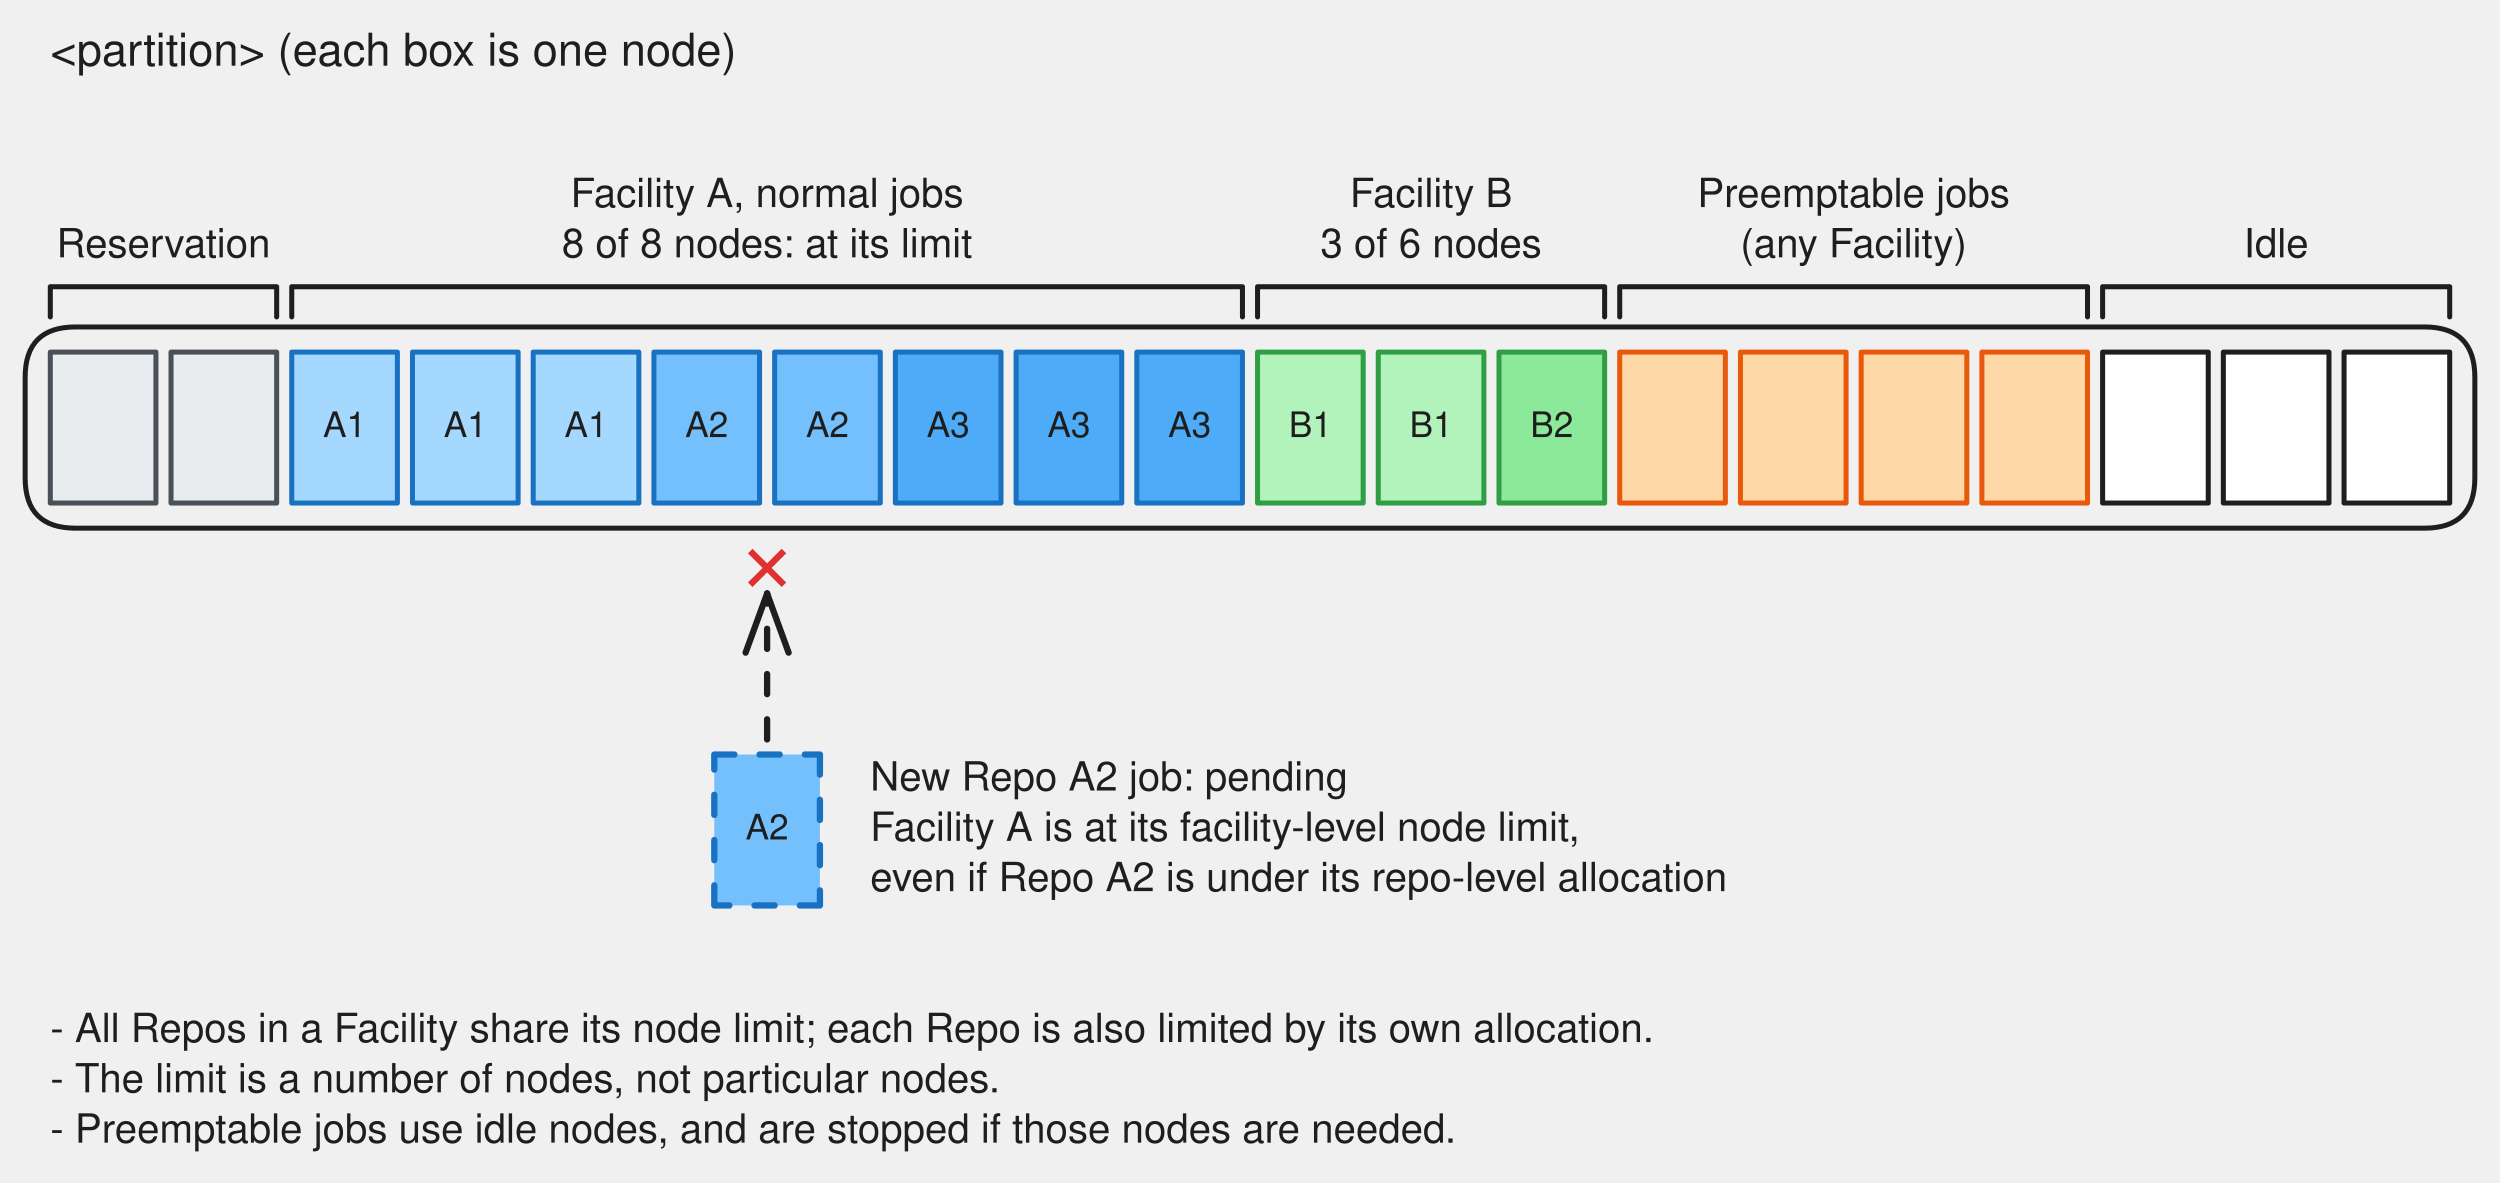
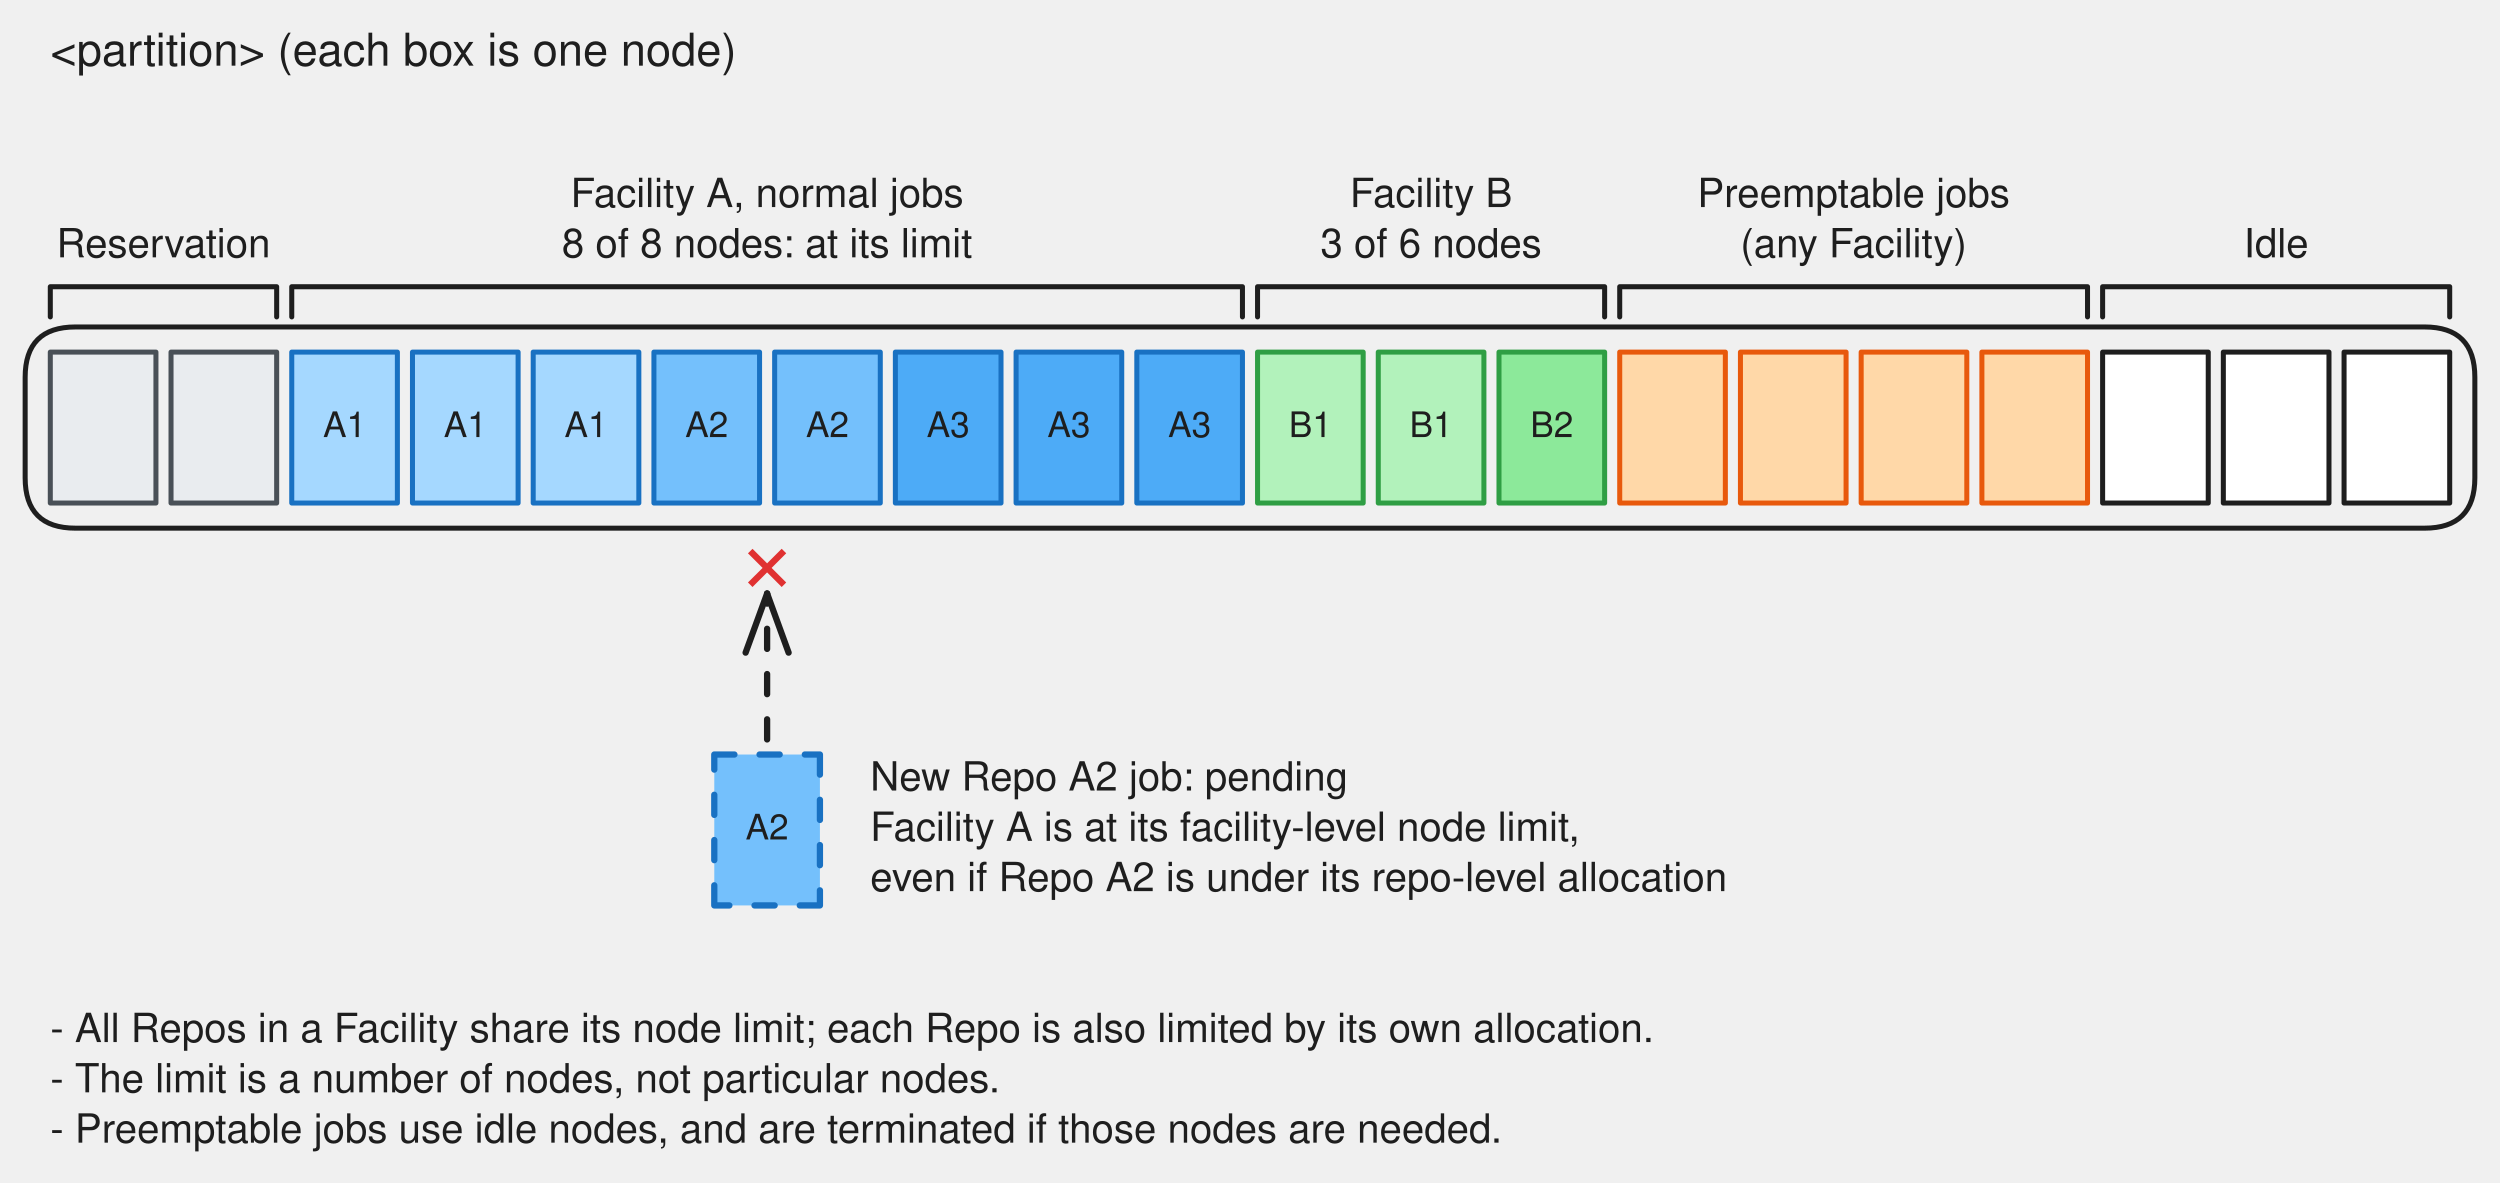
- <svg xmlns="http://www.w3.org/2000/svg" version="1.1" viewBox="0 0 994 470" width="994" height="470" class="excalidraw-svg">
+ <svg xmlns="http://www.w3.org/2000/svg" version="1.1" viewBox="0 0 994 470" width="1988" height="940">
  <defs>
    <style class="style-fonts">
      </style>
  </defs>
  <g transform="translate(20 10) rotate(0 139.0913 11.25)">
-     <text x="0" y="16.11" font-family="Helvetica, sans-serif, Segoe UI Emoji" font-size="18px" fill="#1e1e1e" text-anchor="start" style="white-space: pre;" direction="ltr" dominant-baseline="alphabetic">&lt;partition&gt;  (each box is one node)</text>
+     <text x="0" y="16.11" font-family="Helvetica, Segoe UI Emoji" font-size="18px" fill="#1e1e1e" text-anchor="start" style="white-space: pre;" direction="ltr" dominant-baseline="alphabetic">&lt;partition&gt;  (each box is one node)</text>
  </g>
  <g stroke-linecap="round" transform="translate(10 130) rotate(0 487 40)">
    <path d="M20 0 C313.75 0, 607.5 0, 954 0 M20 0 C295.76 0, 571.52 0, 954 0 M954 0 C967.33 0, 974 6.67, 974 20 M954 0 C967.33 0, 974 6.67, 974 20 M974 20 C974 28.76, 974 37.53, 974 60 M974 20 C974 30.34, 974 40.68, 974 60 M974 60 C974 73.33, 967.33 80, 954 80 M974 60 C974 73.33, 967.33 80, 954 80 M954 80 C635.82 80, 317.64 80, 20 80 M954 80 C645.21 80, 336.42 80, 20 80 M20 80 C6.67 80, 0 73.33, 0 60 M20 80 C6.67 80, 0 73.33, 0 60 M0 60 C0 50.39, 0 40.77, 0 20 M0 60 C0 50.45, 0 40.9, 0 20 M0 20 C0 6.67, 6.67 0, 20 0 M0 20 C0 6.67, 6.67 0, 20 0" stroke="#1e1e1e" stroke-width="2" fill="none" />
  </g>
  <g stroke-linecap="round">
    <g transform="translate(20 126) rotate(0 45 -6)">
      <path d="M0 0 C0 -2.56, 0 -5.12, 0 -12 M0 0 C0 -2.91, 0 -5.82, 0 -12 M0 -12 C20.64 -12, 41.28 -12, 90 -12 M0 -12 C23.8 -12, 47.6 -12, 90 -12 M90 -12 C90 -7.69, 90 -3.38, 90 0 M90 -12 C90 -9.4, 90 -6.8, 90 0" stroke="#1e1e1e" stroke-width="2" fill="none" />
    </g>
  </g>
  <mask />
  <g transform="translate(22.3125 88) rotate(0 42.6875 10)">
-     <text x="42.688" y="14.32" font-family="Helvetica, sans-serif, Segoe UI Emoji" font-size="16px" fill="#1e1e1e" text-anchor="middle" style="white-space: pre;" direction="ltr" dominant-baseline="alphabetic">Reservation</text>
+     <text x="42.688" y="14.32" font-family="Helvetica, Segoe UI Emoji" font-size="16px" fill="#1e1e1e" text-anchor="middle" style="white-space: pre;" direction="ltr" dominant-baseline="alphabetic">Reservation</text>
  </g>
  <g stroke-linecap="round" transform="translate(20 140) rotate(0 21 30)">
    <path d="M0 0 L42 0 L42 60 L0 60" stroke="none" stroke-width="0" fill="#e9ecef" />
    <path d="M0 0 C11.66 0, 23.31 0, 42 0 M0 0 C9.95 0, 19.9 0, 42 0 M42 0 C42 20.83, 42 41.66, 42 60 M42 0 C42 12.18, 42 24.36, 42 60 M42 60 C27.65 60, 13.31 60, 0 60 M42 60 C26.15 60, 10.3 60, 0 60 M0 60 C0 44.55, 0 29.11, 0 0 M0 60 C0 36.91, 0 13.82, 0 0" stroke="#495057" stroke-width="2" fill="none" />
  </g>
  <g stroke-linecap="round" transform="translate(68 140) rotate(0 21 30)">
    <path d="M0 0 L42 0 L42 60 L0 60" stroke="none" stroke-width="0" fill="#e9ecef" />
    <path d="M0 0 C9.14 0, 18.27 0, 42 0 M0 0 C16.65 0, 33.3 0, 42 0 M42 0 C42 20.28, 42 40.57, 42 60 M42 0 C42 15.42, 42 30.84, 42 60 M42 60 C28.1 60, 14.2 60, 0 60 M42 60 C31.03 60, 20.05 60, 0 60 M0 60 C0 40.48, 0 20.96, 0 0 M0 60 C0 39.53, 0 19.06, 0 0" stroke="#495057" stroke-width="2" fill="none" />
  </g>
  <g stroke-linecap="round">
    <g transform="translate(116 126) rotate(0 189 -6)">
      <path d="M0 0 C0 -3.27, 0 -6.54, 0 -12 M0 0 C0 -4.15, 0 -8.3, 0 -12 M0 -12 C89.14 -12, 178.28 -12, 378 -12 M0 -12 C104.15 -12, 208.3 -12, 378 -12 M378 -12 C378 -8.61, 378 -5.22, 378 0 M378 -12 C378 -8.12, 378 -4.24, 378 0" stroke="#1e1e1e" stroke-width="2" fill="none" />
    </g>
  </g>
  <mask />
  <g transform="translate(223.1836 68) rotate(0 81.81641 20)">
-     <text x="81.816" y="14.32" font-family="Helvetica, sans-serif, Segoe UI Emoji" font-size="16px" fill="#1e1e1e" text-anchor="middle" style="white-space: pre;" direction="ltr" dominant-baseline="alphabetic">Facility A, normal jobs</text>
-     <text x="81.816" y="34.32" font-family="Helvetica, sans-serif, Segoe UI Emoji" font-size="16px" fill="#1e1e1e" text-anchor="middle" style="white-space: pre;" direction="ltr" dominant-baseline="alphabetic">8 of 8 nodes: at its limit</text>
+     <text x="81.816" y="14.32" font-family="Helvetica, Segoe UI Emoji" font-size="16px" fill="#1e1e1e" text-anchor="middle" style="white-space: pre;" direction="ltr" dominant-baseline="alphabetic">Facility A, normal jobs</text>
+     <text x="81.816" y="34.32" font-family="Helvetica, Segoe UI Emoji" font-size="16px" fill="#1e1e1e" text-anchor="middle" style="white-space: pre;" direction="ltr" dominant-baseline="alphabetic">8 of 8 nodes: at its limit</text>
  </g>
  <g stroke-linecap="round" transform="translate(116 140) rotate(0 21 30)">
    <path d="M0 0 L42 0 L42 60 L0 60" stroke="none" stroke-width="0" fill="#a5d8ff" />
    <path d="M0 0 C10.51 0, 21.02 0, 42 0 M0 0 C14.2 0, 28.41 0, 42 0 M42 0 C42 22.81, 42 45.63, 42 60 M42 0 C42 22.12, 42 44.24, 42 60 M42 60 C29.5 60, 17 60, 0 60 M42 60 C27.7 60, 13.39 60, 0 60 M0 60 C0 42.45, 0 24.9, 0 0 M0 60 C0 37.26, 0 14.51, 0 0" stroke="#1971c2" stroke-width="2" fill="none" />
  </g>
  <g transform="translate(128.438 161.25) rotate(0 8.562012 8.75)">
-     <text x="8.562" y="12.53" font-family="Helvetica, sans-serif, Segoe UI Emoji" font-size="14px" fill="#1e1e1e" text-anchor="middle" style="white-space: pre;" direction="ltr" dominant-baseline="alphabetic">A1</text>
+     <text x="8.562" y="12.53" font-family="Helvetica, Segoe UI Emoji" font-size="14px" fill="#1e1e1e" text-anchor="middle" style="white-space: pre;" direction="ltr" dominant-baseline="alphabetic">A1</text>
  </g>
  <g stroke-linecap="round" transform="translate(164 140) rotate(0 21 30)">
    <path d="M0 0 L42 0 L42 60 L0 60" stroke="none" stroke-width="0" fill="#a5d8ff" />
    <path d="M0 0 C13.71 0, 27.42 0, 42 0 M0 0 C10.42 0, 20.84 0, 42 0 M42 0 C42 20.38, 42 40.76, 42 60 M42 0 C42 16.63, 42 33.26, 42 60 M42 60 C26.88 60, 11.75 60, 0 60 M42 60 C32.14 60, 22.28 60, 0 60 M0 60 C0 36.09, 0 12.19, 0 0 M0 60 C0 37.2, 0 14.41, 0 0" stroke="#1971c2" stroke-width="2" fill="none" />
  </g>
  <g transform="translate(176.438 161.25) rotate(0 8.562012 8.75)">
-     <text x="8.562" y="12.53" font-family="Helvetica, sans-serif, Segoe UI Emoji" font-size="14px" fill="#1e1e1e" text-anchor="middle" style="white-space: pre;" direction="ltr" dominant-baseline="alphabetic">A1</text>
+     <text x="8.562" y="12.53" font-family="Helvetica, Segoe UI Emoji" font-size="14px" fill="#1e1e1e" text-anchor="middle" style="white-space: pre;" direction="ltr" dominant-baseline="alphabetic">A1</text>
  </g>
  <g stroke-linecap="round" transform="translate(212 140) rotate(0 21 30)">
    <path d="M0 0 L42 0 L42 60 L0 60" stroke="none" stroke-width="0" fill="#a5d8ff" />
    <path d="M0 0 C12.4 0, 24.79 0, 42 0 M0 0 C11.57 0, 23.13 0, 42 0 M42 0 C42 20.17, 42 40.35, 42 60 M42 0 C42 14.18, 42 28.37, 42 60 M42 60 C27.02 60, 12.04 60, 0 60 M42 60 C26.89 60, 11.79 60, 0 60 M0 60 C0 44.6, 0 29.2, 0 0 M0 60 C0 44.56, 0 29.13, 0 0" stroke="#1971c2" stroke-width="2" fill="none" />
  </g>
  <g transform="translate(224.438 161.25) rotate(0 8.562012 8.75)">
-     <text x="8.562" y="12.53" font-family="Helvetica, sans-serif, Segoe UI Emoji" font-size="14px" fill="#1e1e1e" text-anchor="middle" style="white-space: pre;" direction="ltr" dominant-baseline="alphabetic">A1</text>
+     <text x="8.562" y="12.53" font-family="Helvetica, Segoe UI Emoji" font-size="14px" fill="#1e1e1e" text-anchor="middle" style="white-space: pre;" direction="ltr" dominant-baseline="alphabetic">A1</text>
  </g>
  <g stroke-linecap="round" transform="translate(260 140) rotate(0 21 30)">
    <path d="M0 0 L42 0 L42 60 L0 60" stroke="none" stroke-width="0" fill="#74c0fc" />
    <path d="M0 0 C16.07 0, 32.14 0, 42 0 M0 0 C15.87 0, 31.73 0, 42 0 M42 0 C42 23.86, 42 47.71, 42 60 M42 0 C42 21.29, 42 42.58, 42 60 M42 60 C27.11 60, 12.23 60, 0 60 M42 60 C28.6 60, 15.19 60, 0 60 M0 60 C0 39.3, 0 18.6, 0 0 M0 60 C0 41.57, 0 23.14, 0 0" stroke="#1971c2" stroke-width="2" fill="none" />
  </g>
  <g transform="translate(272.438 161.25) rotate(0 8.562012 8.75)">
-     <text x="8.562" y="12.53" font-family="Helvetica, sans-serif, Segoe UI Emoji" font-size="14px" fill="#1e1e1e" text-anchor="middle" style="white-space: pre;" direction="ltr" dominant-baseline="alphabetic">A2</text>
+     <text x="8.562" y="12.53" font-family="Helvetica, Segoe UI Emoji" font-size="14px" fill="#1e1e1e" text-anchor="middle" style="white-space: pre;" direction="ltr" dominant-baseline="alphabetic">A2</text>
  </g>
  <g stroke-linecap="round" transform="translate(308 140) rotate(0 21 30)">
    <path d="M0 0 L42 0 L42 60 L0 60" stroke="none" stroke-width="0" fill="#74c0fc" />
    <path d="M0 0 C15.63 0, 31.27 0, 42 0 M0 0 C9.32 0, 18.63 0, 42 0 M42 0 C42 19.37, 42 38.75, 42 60 M42 0 C42 20.67, 42 41.35, 42 60 M42 60 C27.64 60, 13.29 60, 0 60 M42 60 C27.32 60, 12.64 60, 0 60 M0 60 C0 42.04, 0 24.07, 0 0 M0 60 C0 46.01, 0 32.03, 0 0" stroke="#1971c2" stroke-width="2" fill="none" />
  </g>
  <g transform="translate(320.438 161.25) rotate(0 8.562012 8.75)">
-     <text x="8.562" y="12.53" font-family="Helvetica, sans-serif, Segoe UI Emoji" font-size="14px" fill="#1e1e1e" text-anchor="middle" style="white-space: pre;" direction="ltr" dominant-baseline="alphabetic">A2</text>
+     <text x="8.562" y="12.53" font-family="Helvetica, Segoe UI Emoji" font-size="14px" fill="#1e1e1e" text-anchor="middle" style="white-space: pre;" direction="ltr" dominant-baseline="alphabetic">A2</text>
  </g>
  <g stroke-linecap="round" transform="translate(356 140) rotate(0 21 30)">
    <path d="M0 0 L42 0 L42 60 L0 60" stroke="none" stroke-width="0" fill="#4dabf7" />
    <path d="M0 0 C13.24 0, 26.49 0, 42 0 M0 0 C10.58 0, 21.15 0, 42 0 M42 0 C42 14.03, 42 28.05, 42 60 M42 0 C42 22.92, 42 45.83, 42 60 M42 60 C25.6 60, 9.19 60, 0 60 M42 60 C29.44 60, 16.89 60, 0 60 M0 60 C0 41.32, 0 22.65, 0 0 M0 60 C0 39.51, 0 19.03, 0 0" stroke="#1971c2" stroke-width="2" fill="none" />
  </g>
  <g transform="translate(368.438 161.25) rotate(0 8.562012 8.75)">
-     <text x="8.562" y="12.53" font-family="Helvetica, sans-serif, Segoe UI Emoji" font-size="14px" fill="#1e1e1e" text-anchor="middle" style="white-space: pre;" direction="ltr" dominant-baseline="alphabetic">A3</text>
+     <text x="8.562" y="12.53" font-family="Helvetica, Segoe UI Emoji" font-size="14px" fill="#1e1e1e" text-anchor="middle" style="white-space: pre;" direction="ltr" dominant-baseline="alphabetic">A3</text>
  </g>
  <g stroke-linecap="round" transform="translate(404 140) rotate(0 21 30)">
    <path d="M0 0 L42 0 L42 60 L0 60" stroke="none" stroke-width="0" fill="#4dabf7" />
    <path d="M0 0 C16.65 0, 33.3 0, 42 0 M0 0 C11.94 0, 23.88 0, 42 0 M42 0 C42 20.99, 42 41.98, 42 60 M42 0 C42 19.21, 42 38.42, 42 60 M42 60 C27.71 60, 13.41 60, 0 60 M42 60 C28.62 60, 15.24 60, 0 60 M0 60 C0 37.31, 0 14.62, 0 0 M0 60 C0 44.17, 0 28.34, 0 0" stroke="#1971c2" stroke-width="2" fill="none" />
  </g>
  <g transform="translate(416.438 161.25) rotate(0 8.562012 8.75)">
-     <text x="8.562" y="12.53" font-family="Helvetica, sans-serif, Segoe UI Emoji" font-size="14px" fill="#1e1e1e" text-anchor="middle" style="white-space: pre;" direction="ltr" dominant-baseline="alphabetic">A3</text>
+     <text x="8.562" y="12.53" font-family="Helvetica, Segoe UI Emoji" font-size="14px" fill="#1e1e1e" text-anchor="middle" style="white-space: pre;" direction="ltr" dominant-baseline="alphabetic">A3</text>
  </g>
  <g stroke-linecap="round" transform="translate(452 140) rotate(0 21 30)">
    <path d="M0 0 L42 0 L42 60 L0 60" stroke="none" stroke-width="0" fill="#4dabf7" />
    <path d="M0 0 C10.83 0, 21.65 0, 42 0 M0 0 C15 0, 30 0, 42 0 M42 0 C42 18.35, 42 36.7, 42 60 M42 0 C42 17.47, 42 34.94, 42 60 M42 60 C30.72 60, 19.45 60, 0 60 M42 60 C28.97 60, 15.94 60, 0 60 M0 60 C0 43.75, 0 27.51, 0 0 M0 60 C0 42.11, 0 24.22, 0 0" stroke="#1971c2" stroke-width="2" fill="none" />
  </g>
  <g transform="translate(464.438 161.25) rotate(0 8.562012 8.75)">
-     <text x="8.562" y="12.53" font-family="Helvetica, sans-serif, Segoe UI Emoji" font-size="14px" fill="#1e1e1e" text-anchor="middle" style="white-space: pre;" direction="ltr" dominant-baseline="alphabetic">A3</text>
+     <text x="8.562" y="12.53" font-family="Helvetica, Segoe UI Emoji" font-size="14px" fill="#1e1e1e" text-anchor="middle" style="white-space: pre;" direction="ltr" dominant-baseline="alphabetic">A3</text>
  </g>
  <g stroke-linecap="round">
    <g transform="translate(500 126) rotate(0 69 -6)">
      <path d="M0 0 C0 -2.53, 0 -5.06, 0 -12 M0 0 C0 -3.04, 0 -6.07, 0 -12 M0 -12 C35.05 -12, 70.09 -12, 138 -12 M0 -12 C46.57 -12, 93.13 -12, 138 -12 M138 -12 C138 -9.09, 138 -6.19, 138 0 M138 -12 C138 -9.21, 138 -6.43, 138 0" stroke="#1e1e1e" stroke-width="2" fill="none" />
    </g>
  </g>
  <mask />
  <g transform="translate(524.9648 68) rotate(0 44.03516 20)">
-     <text x="44.035" y="14.32" font-family="Helvetica, sans-serif, Segoe UI Emoji" font-size="16px" fill="#1e1e1e" text-anchor="middle" style="white-space: pre;" direction="ltr" dominant-baseline="alphabetic">Facility B</text>
-     <text x="44.035" y="34.32" font-family="Helvetica, sans-serif, Segoe UI Emoji" font-size="16px" fill="#1e1e1e" text-anchor="middle" style="white-space: pre;" direction="ltr" dominant-baseline="alphabetic">3 of 6 nodes</text>
+     <text x="44.035" y="14.32" font-family="Helvetica, Segoe UI Emoji" font-size="16px" fill="#1e1e1e" text-anchor="middle" style="white-space: pre;" direction="ltr" dominant-baseline="alphabetic">Facility B</text>
+     <text x="44.035" y="34.32" font-family="Helvetica, Segoe UI Emoji" font-size="16px" fill="#1e1e1e" text-anchor="middle" style="white-space: pre;" direction="ltr" dominant-baseline="alphabetic">3 of 6 nodes</text>
  </g>
  <g stroke-linecap="round" transform="translate(500 140) rotate(0 21 30)">
    <path d="M0 0 L42 0 L42 60 L0 60" stroke="none" stroke-width="0" fill="#b2f2bb" />
    <path d="M0 0 C9.15 0, 18.3 0, 42 0 M0 0 C13.93 0, 27.87 0, 42 0 M42 0 C42 16.47, 42 32.94, 42 60 M42 0 C42 17.68, 42 35.35, 42 60 M42 60 C28.23 60, 14.47 60, 0 60 M42 60 C30.16 60, 18.32 60, 0 60 M0 60 C0 45.88, 0 31.76, 0 0 M0 60 C0 37.74, 0 15.48, 0 0" stroke="#2f9e44" stroke-width="2" fill="none" />
  </g>
  <g transform="translate(512.438 161.25) rotate(0 8.562012 8.75)">
-     <text x="8.562" y="12.53" font-family="Helvetica, sans-serif, Segoe UI Emoji" font-size="14px" fill="#1e1e1e" text-anchor="middle" style="white-space: pre;" direction="ltr" dominant-baseline="alphabetic">B1</text>
+     <text x="8.562" y="12.53" font-family="Helvetica, Segoe UI Emoji" font-size="14px" fill="#1e1e1e" text-anchor="middle" style="white-space: pre;" direction="ltr" dominant-baseline="alphabetic">B1</text>
  </g>
  <g stroke-linecap="round" transform="translate(548 140) rotate(0 21 30)">
    <path d="M0 0 L42 0 L42 60 L0 60" stroke="none" stroke-width="0" fill="#b2f2bb" />
    <path d="M0 0 C11 0, 21.99 0, 42 0 M0 0 C16.3 0, 32.6 0, 42 0 M42 0 C42 16.66, 42 33.32, 42 60 M42 0 C42 15.68, 42 31.35, 42 60 M42 60 C33.43 60, 24.86 60, 0 60 M42 60 C29.54 60, 17.08 60, 0 60 M0 60 C0 36.77, 0 13.53, 0 0 M0 60 C0 47.25, 0 34.49, 0 0" stroke="#2f9e44" stroke-width="2" fill="none" />
  </g>
  <g transform="translate(560.438 161.25) rotate(0 8.562012 8.75)">
-     <text x="8.562" y="12.53" font-family="Helvetica, sans-serif, Segoe UI Emoji" font-size="14px" fill="#1e1e1e" text-anchor="middle" style="white-space: pre;" direction="ltr" dominant-baseline="alphabetic">B1</text>
+     <text x="8.562" y="12.53" font-family="Helvetica, Segoe UI Emoji" font-size="14px" fill="#1e1e1e" text-anchor="middle" style="white-space: pre;" direction="ltr" dominant-baseline="alphabetic">B1</text>
  </g>
  <g stroke-linecap="round" transform="translate(596 140) rotate(0 21 30)">
    <path d="M0 0 L42 0 L42 60 L0 60" stroke="none" stroke-width="0" fill="#8ce99a" />
    <path d="M0 0 C12.24 0, 24.47 0, 42 0 M0 0 C14.49 0, 28.98 0, 42 0 M42 0 C42 21.49, 42 42.99, 42 60 M42 0 C42 12.46, 42 24.92, 42 60 M42 60 C30.3 60, 18.61 60, 0 60 M42 60 C26.83 60, 11.66 60, 0 60 M0 60 C0 37.31, 0 14.62, 0 0 M0 60 C0 39.14, 0 18.29, 0 0" stroke="#2f9e44" stroke-width="2" fill="none" />
  </g>
  <g transform="translate(608.438 161.25) rotate(0 8.562012 8.75)">
-     <text x="8.562" y="12.53" font-family="Helvetica, sans-serif, Segoe UI Emoji" font-size="14px" fill="#1e1e1e" text-anchor="middle" style="white-space: pre;" direction="ltr" dominant-baseline="alphabetic">B2</text>
+     <text x="8.562" y="12.53" font-family="Helvetica, Segoe UI Emoji" font-size="14px" fill="#1e1e1e" text-anchor="middle" style="white-space: pre;" direction="ltr" dominant-baseline="alphabetic">B2</text>
  </g>
  <g stroke-linecap="round">
    <g transform="translate(644 126) rotate(0 93 -6)">
      <path d="M0 0 C0 -3.04, 0 -6.08, 0 -12 M0 0 C0 -4.79, 0 -9.59, 0 -12 M0 -12 C47.91 -12, 95.81 -12, 186 -12 M0 -12 C39.47 -12, 78.93 -12, 186 -12 M186 -12 C186 -8.76, 186 -5.52, 186 0 M186 -12 C186 -7.74, 186 -3.49, 186 0" stroke="#1e1e1e" stroke-width="2" fill="none" />
    </g>
  </g>
  <mask />
  <g transform="translate(674.7422 68) rotate(0 62.25781 20)">
-     <text x="62.258" y="14.32" font-family="Helvetica, sans-serif, Segoe UI Emoji" font-size="16px" fill="#1e1e1e" text-anchor="middle" style="white-space: pre;" direction="ltr" dominant-baseline="alphabetic">Preemptable jobs</text>
-     <text x="62.258" y="34.32" font-family="Helvetica, sans-serif, Segoe UI Emoji" font-size="16px" fill="#1e1e1e" text-anchor="middle" style="white-space: pre;" direction="ltr" dominant-baseline="alphabetic">(any Facility)</text>
+     <text x="62.258" y="14.32" font-family="Helvetica, Segoe UI Emoji" font-size="16px" fill="#1e1e1e" text-anchor="middle" style="white-space: pre;" direction="ltr" dominant-baseline="alphabetic">Preemptable jobs</text>
+     <text x="62.258" y="34.32" font-family="Helvetica, Segoe UI Emoji" font-size="16px" fill="#1e1e1e" text-anchor="middle" style="white-space: pre;" direction="ltr" dominant-baseline="alphabetic">(any Facility)</text>
  </g>
  <g stroke-linecap="round" transform="translate(644 140) rotate(0 21 30)">
    <path d="M0 0 L42 0 L42 60 L0 60" stroke="none" stroke-width="0" fill="#ffd8a8" />
    <path d="M0 0 C11.12 0, 22.24 0, 42 0 M0 0 C8.72 0, 17.43 0, 42 0 M42 0 C42 12.71, 42 25.42, 42 60 M42 0 C42 15.64, 42 31.28, 42 60 M42 60 C25.53 60, 9.06 60, 0 60 M42 60 C29.93 60, 17.87 60, 0 60 M0 60 C0 41.16, 0 22.32, 0 0 M0 60 C0 46.18, 0 32.37, 0 0" stroke="#e8590c" stroke-width="2" fill="none" />
  </g>
  <g stroke-linecap="round" transform="translate(692 140) rotate(0 21 30)">
    <path d="M0 0 L42 0 L42 60 L0 60" stroke="none" stroke-width="0" fill="#ffd8a8" />
    <path d="M0 0 C15.87 0, 31.74 0, 42 0 M0 0 C12.02 0, 24.04 0, 42 0 M42 0 C42 21.68, 42 43.35, 42 60 M42 0 C42 14.23, 42 28.46, 42 60 M42 60 C26.56 60, 11.12 60, 0 60 M42 60 C33.11 60, 24.22 60, 0 60 M0 60 C0 40.53, 0 21.05, 0 0 M0 60 C0 42.04, 0 24.07, 0 0" stroke="#e8590c" stroke-width="2" fill="none" />
  </g>
  <g stroke-linecap="round" transform="translate(740 140) rotate(0 21 30)">
    <path d="M0 0 L42 0 L42 60 L0 60" stroke="none" stroke-width="0" fill="#ffd8a8" />
    <path d="M0 0 C10.13 0, 20.25 0, 42 0 M0 0 C13.76 0, 27.53 0, 42 0 M42 0 C42 14.39, 42 28.77, 42 60 M42 0 C42 14.51, 42 29.01, 42 60 M42 60 C31.14 60, 20.27 60, 0 60 M42 60 C29.71 60, 17.43 60, 0 60 M0 60 C0 45.67, 0 31.35, 0 0 M0 60 C0 41.93, 0 23.87, 0 0" stroke="#e8590c" stroke-width="2" fill="none" />
  </g>
  <g stroke-linecap="round" transform="translate(788 140) rotate(0 21 30)">
    <path d="M0 0 L42 0 L42 60 L0 60" stroke="none" stroke-width="0" fill="#ffd8a8" />
    <path d="M0 0 C10.29 0, 20.58 0, 42 0 M0 0 C16.45 0, 32.9 0, 42 0 M42 0 C42 13.58, 42 27.17, 42 60 M42 0 C42 16.33, 42 32.66, 42 60 M42 60 C28.15 60, 14.3 60, 0 60 M42 60 C27.12 60, 12.23 60, 0 60 M0 60 C0 37.29, 0 14.57, 0 0 M0 60 C0 38.88, 0 17.76, 0 0" stroke="#e8590c" stroke-width="2" fill="none" />
  </g>
  <g stroke-linecap="round">
    <g transform="translate(836 126) rotate(0 69 -6)">
      <path d="M0 0 C0 -2.77, 0 -5.55, 0 -12 M0 0 C0 -3.59, 0 -7.17, 0 -12 M0 -12 C50.46 -12, 100.92 -12, 138 -12 M0 -12 C48.39 -12, 96.78 -12, 138 -12 M138 -12 C138 -7.39, 138 -2.77, 138 0 M138 -12 C138 -7.5, 138 -3.01, 138 0" stroke="#1e1e1e" stroke-width="2" fill="none" />
    </g>
  </g>
  <mask />
  <g transform="translate(892.1016 88) rotate(0 12.89844 10)">
-     <text x="12.898" y="14.32" font-family="Helvetica, sans-serif, Segoe UI Emoji" font-size="16px" fill="#1e1e1e" text-anchor="middle" style="white-space: pre;" direction="ltr" dominant-baseline="alphabetic">Idle</text>
+     <text x="12.898" y="14.32" font-family="Helvetica, Segoe UI Emoji" font-size="16px" fill="#1e1e1e" text-anchor="middle" style="white-space: pre;" direction="ltr" dominant-baseline="alphabetic">Idle</text>
  </g>
  <g stroke-linecap="round" transform="translate(836 140) rotate(0 21 30)">
    <path d="M0 0 L42 0 L42 60 L0 60" stroke="none" stroke-width="0" fill="#ffffff" />
    <path d="M0 0 C9.82 0, 19.64 0, 42 0 M0 0 C12.95 0, 25.89 0, 42 0 M42 0 C42 15.14, 42 30.29, 42 60 M42 0 C42 22.09, 42 44.18, 42 60 M42 60 C25.62 60, 9.25 60, 0 60 M42 60 C28.18 60, 14.36 60, 0 60 M0 60 C0 45.13, 0 30.26, 0 0 M0 60 C0 43.16, 0 26.31, 0 0" stroke="#1e1e1e" stroke-width="2" fill="none" />
  </g>
  <g stroke-linecap="round" transform="translate(884 140) rotate(0 21 30)">
    <path d="M0 0 L42 0 L42 60 L0 60" stroke="none" stroke-width="0" fill="#ffffff" />
    <path d="M0 0 C14.17 0, 28.34 0, 42 0 M0 0 C9.81 0, 19.61 0, 42 0 M42 0 C42 15.89, 42 31.78, 42 60 M42 0 C42 13.93, 42 27.87, 42 60 M42 60 C28.49 60, 14.97 60, 0 60 M42 60 C28.04 60, 14.07 60, 0 60 M0 60 C0 44.72, 0 29.44, 0 0 M0 60 C0 47.22, 0 34.44, 0 0" stroke="#1e1e1e" stroke-width="2" fill="none" />
  </g>
  <g stroke-linecap="round" transform="translate(932 140) rotate(0 21 30)">
    <path d="M0 0 L42 0 L42 60 L0 60" stroke="none" stroke-width="0" fill="#ffffff" />
    <path d="M0 0 C13.3 0, 26.6 0, 42 0 M0 0 C15.16 0, 30.32 0, 42 0 M42 0 C42 14.89, 42 29.78, 42 60 M42 0 C42 22.77, 42 45.55, 42 60 M42 60 C31.37 60, 20.73 60, 0 60 M42 60 C31.47 60, 20.93 60, 0 60 M0 60 C0 44.96, 0 29.92, 0 0 M0 60 C0 37.44, 0 14.89, 0 0" stroke="#1e1e1e" stroke-width="2" fill="none" />
  </g>
  <g stroke-linecap="round" transform="translate(284 300) rotate(0 21 30)">
    <path d="M0 0 L42 0 L42 60 L0 60" stroke="none" stroke-width="0" fill="#74c0fc" />
    <path d="M0 0 C12.72 0, 25.44 0, 42 0 M42 0 C42 19.19, 42 38.38, 42 60 M42 60 C26.42 60, 10.84 60, 0 60 M0 60 C0 38.23, 0 16.47, 0 0" stroke="#1971c2" stroke-width="2.5" fill="none" stroke-dasharray="8 10" />
  </g>
  <g transform="translate(296.438 321.25) rotate(0 8.562012 8.75)">
-     <text x="8.562" y="12.53" font-family="Helvetica, sans-serif, Segoe UI Emoji" font-size="14px" fill="#1e1e1e" text-anchor="middle" style="white-space: pre;" direction="ltr" dominant-baseline="alphabetic">A2</text>
+     <text x="8.562" y="12.53" font-family="Helvetica, Segoe UI Emoji" font-size="14px" fill="#1e1e1e" text-anchor="middle" style="white-space: pre;" direction="ltr" dominant-baseline="alphabetic">A2</text>
  </g>
  <g stroke-linecap="round">
    <g transform="translate(305.0026 294) rotate(0 -0.001295662 -29)">
      <path d="M0 0 C0 -23.05, 0 -46.11, 0 -58" stroke="#1e1e1e" stroke-width="2.5" fill="none" stroke-dasharray="8 10" />
    </g>
    <g transform="translate(305.0026 294) rotate(0 -0.001295662 -29)">
      <path d="M8.55 -34.51 C5.15 -43.85, 1.75 -53.18, 0 -58" stroke="#1e1e1e" stroke-width="2.5" fill="none" />
    </g>
    <g transform="translate(305.0026 294) rotate(0 -0.001295662 -29)">
      <path d="M-8.55 -34.51 C-5.15 -43.85, -1.76 -53.18, 0 -58" stroke="#1e1e1e" stroke-width="2.5" fill="none" />
    </g>
  </g>
  <mask />
  <g transform="translate(295.0913 212) rotate(0 9.908691 16.25)">
-     <text x="9.909" y="23.271" font-family="Helvetica, sans-serif, Segoe UI Emoji" font-size="26px" fill="#e03131" text-anchor="middle" style="white-space: pre;" direction="ltr" dominant-baseline="alphabetic">✕</text>
+     <text x="9.909" y="23.271" font-family="Helvetica, Segoe UI Emoji" font-size="26px" fill="#e03131" text-anchor="middle" style="white-space: pre;" direction="ltr" dominant-baseline="alphabetic">✕</text>
  </g>
  <g transform="translate(346 300) rotate(0 171.207 30)">
-     <text x="0" y="14.32" font-family="Helvetica, sans-serif, Segoe UI Emoji" font-size="16px" fill="#1e1e1e" text-anchor="start" style="white-space: pre;" direction="ltr" dominant-baseline="alphabetic">New Repo A2 job: pending</text>
-     <text x="0" y="34.32" font-family="Helvetica, sans-serif, Segoe UI Emoji" font-size="16px" fill="#1e1e1e" text-anchor="start" style="white-space: pre;" direction="ltr" dominant-baseline="alphabetic">Facility A is at its facility-level node limit,</text>
-     <text x="0" y="54.32" font-family="Helvetica, sans-serif, Segoe UI Emoji" font-size="16px" fill="#1e1e1e" text-anchor="start" style="white-space: pre;" direction="ltr" dominant-baseline="alphabetic">even if Repo A2 is under its repo-level allocation</text>
-   </g>
-   <g transform="translate(20 400) rotate(0 319.6953 30)">
-     <text x="0" y="14.32" font-family="Helvetica, sans-serif, Segoe UI Emoji" font-size="16px" fill="#1e1e1e" text-anchor="start" style="white-space: pre;" direction="ltr" dominant-baseline="alphabetic">- All Repos in a Facility share its node limit; each Repo is also limited by its own allocation.</text>
-     <text x="0" y="34.32" font-family="Helvetica, sans-serif, Segoe UI Emoji" font-size="16px" fill="#1e1e1e" text-anchor="start" style="white-space: pre;" direction="ltr" dominant-baseline="alphabetic">- The limit is a number of nodes, not particular nodes.</text>
-     <text x="0" y="54.32" font-family="Helvetica, sans-serif, Segoe UI Emoji" font-size="16px" fill="#1e1e1e" text-anchor="start" style="white-space: pre;" direction="ltr" dominant-baseline="alphabetic">- Preemptable jobs use idle nodes, and are stopped if those nodes are needed.</text>
+     <text x="0" y="14.32" font-family="Helvetica, Segoe UI Emoji" font-size="16px" fill="#1e1e1e" text-anchor="start" style="white-space: pre;" direction="ltr" dominant-baseline="alphabetic">New Repo A2 job: pending</text>
+     <text x="0" y="34.32" font-family="Helvetica, Segoe UI Emoji" font-size="16px" fill="#1e1e1e" text-anchor="start" style="white-space: pre;" direction="ltr" dominant-baseline="alphabetic">Facility A is at its facility-level node limit,</text>
+     <text x="0" y="54.32" font-family="Helvetica, Segoe UI Emoji" font-size="16px" fill="#1e1e1e" text-anchor="start" style="white-space: pre;" direction="ltr" dominant-baseline="alphabetic">even if Repo A2 is under its repo-level allocation</text>
+   </g>
+   <g transform="translate(20 400) rotate(0 399.36 30)">
+     <text x="0" y="14.32" font-family="Helvetica, Segoe UI Emoji" font-size="16px" fill="#1e1e1e" text-anchor="start" style="white-space: pre;" direction="ltr" dominant-baseline="alphabetic">- All Repos in a Facility share its node limit; each Repo is also limited by its own allocation.</text>
+     <text x="0" y="34.32" font-family="Helvetica, Segoe UI Emoji" font-size="16px" fill="#1e1e1e" text-anchor="start" style="white-space: pre;" direction="ltr" dominant-baseline="alphabetic">- The limit is a number of nodes, not particular nodes.</text>
+     <text x="0" y="54.32" font-family="Helvetica, Segoe UI Emoji" font-size="16px" fill="#1e1e1e" text-anchor="start" style="white-space: pre;" direction="ltr" dominant-baseline="alphabetic">- Preemptable jobs use idle nodes, and are terminated if those nodes are needed.</text>
  </g>
</svg>
